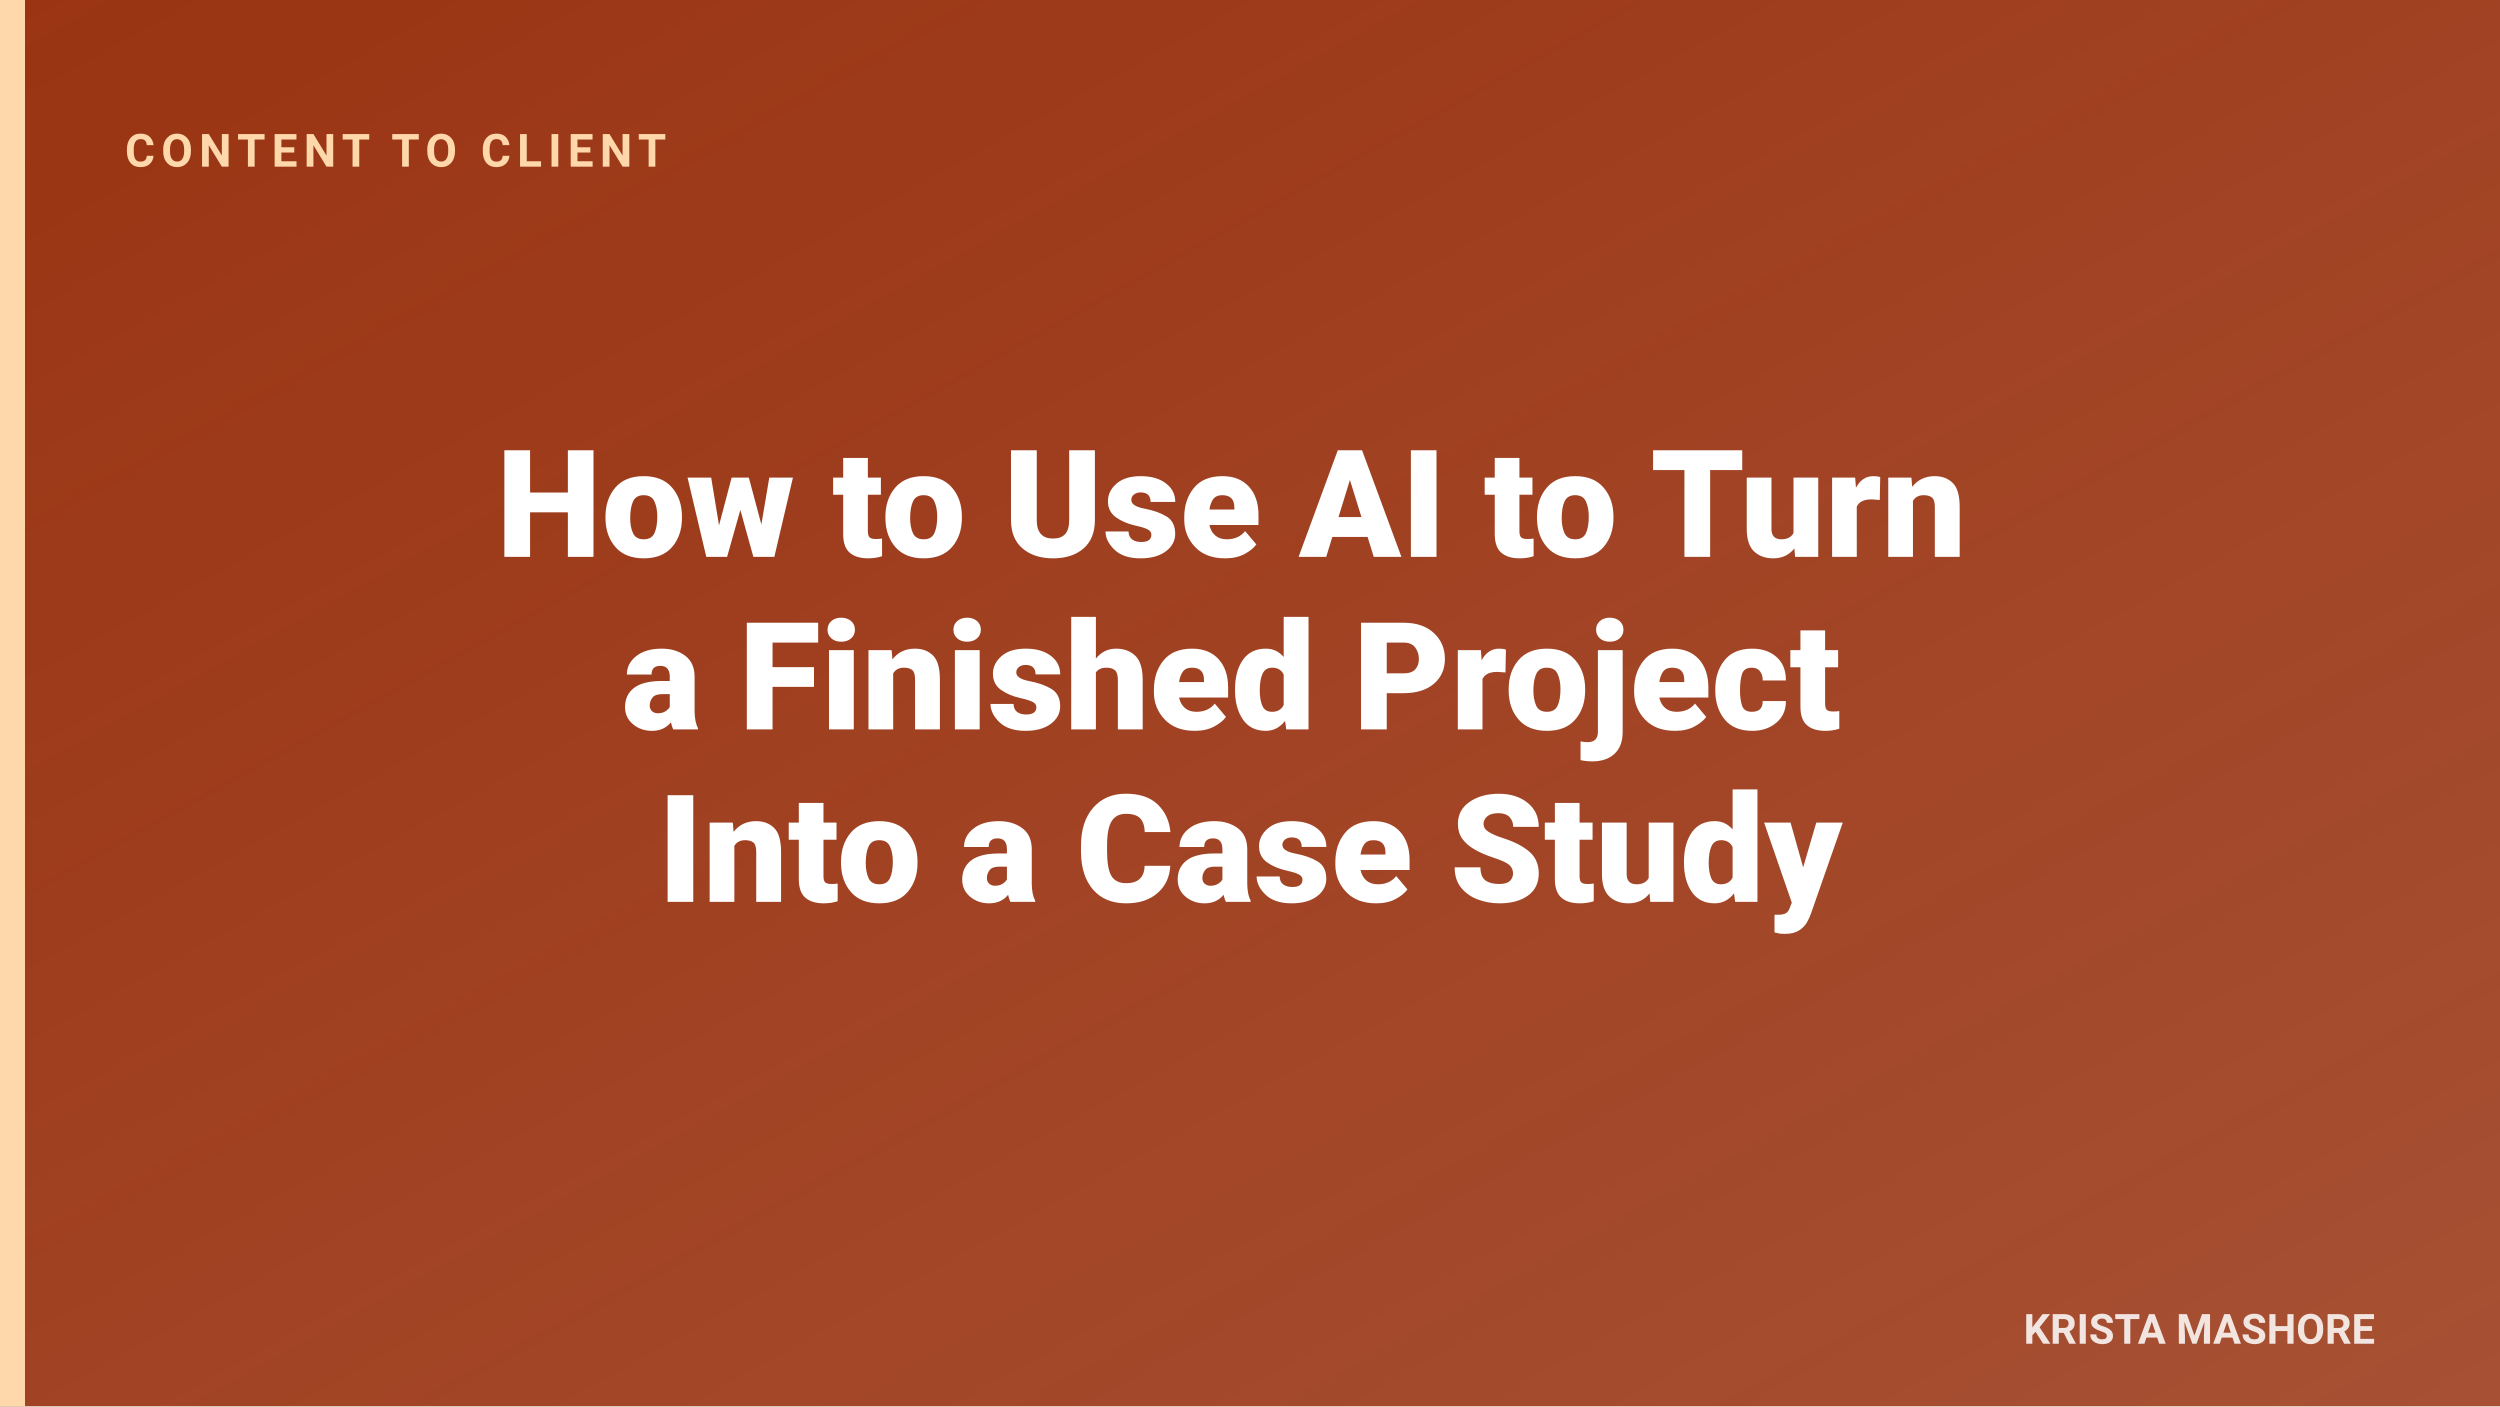
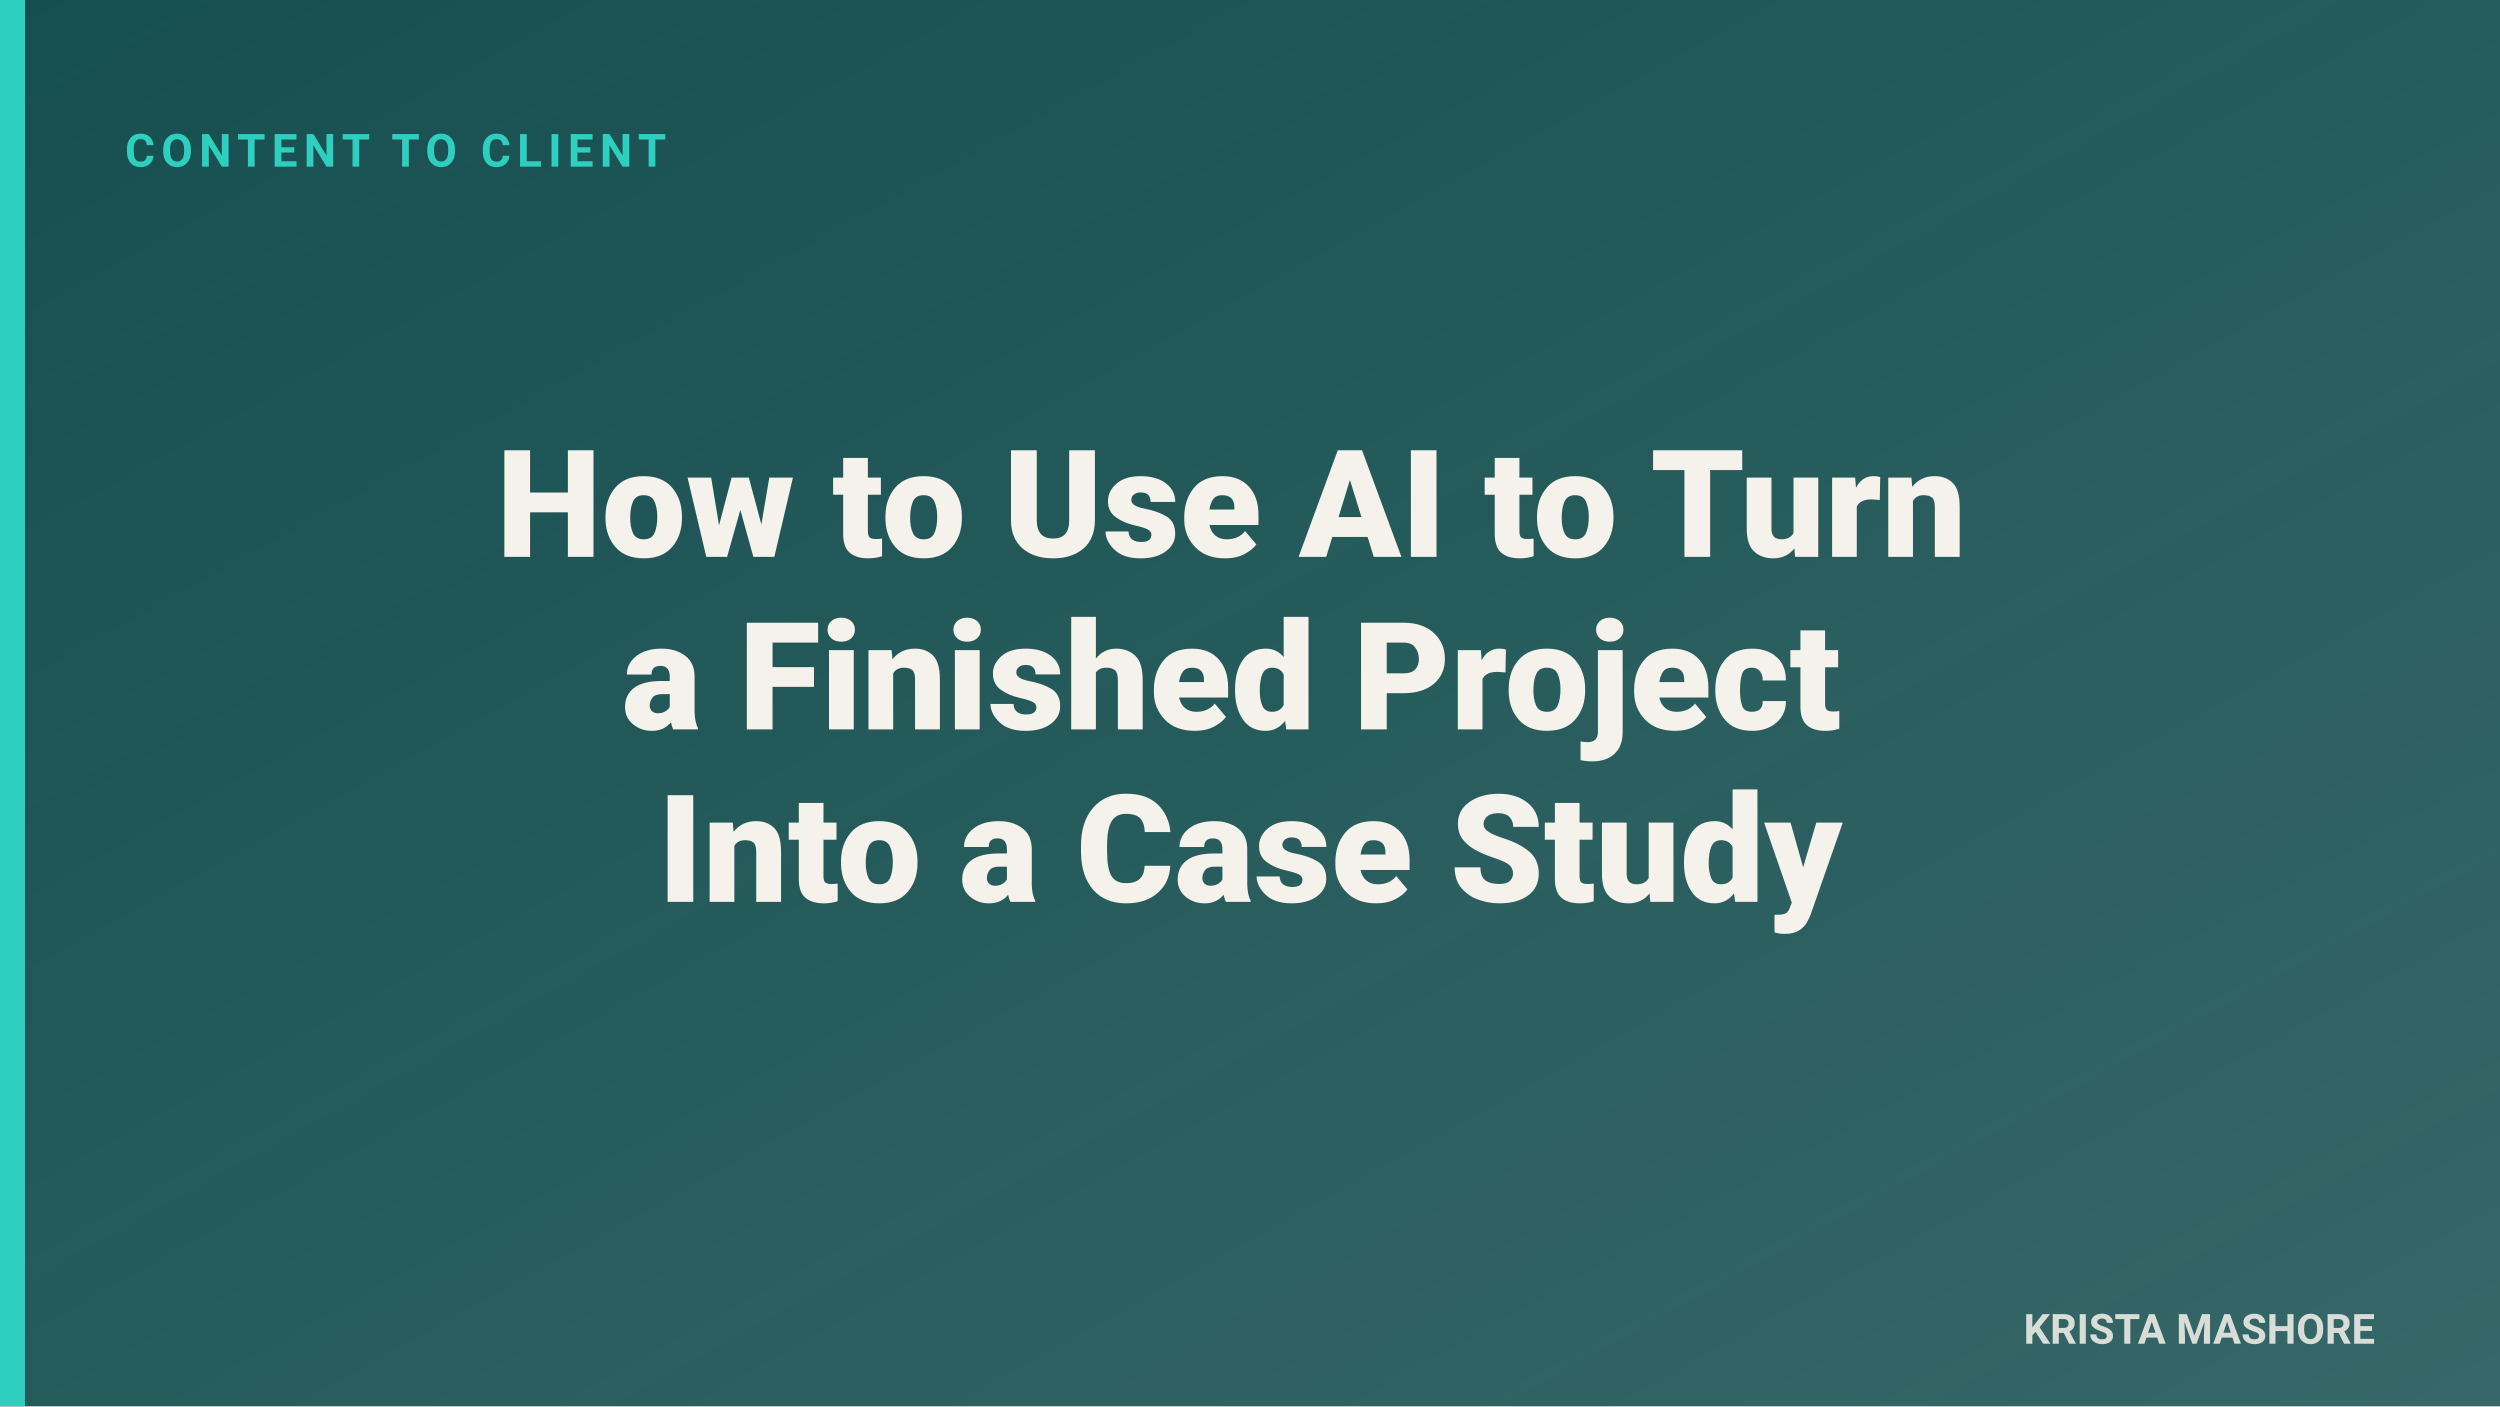
<svg xmlns="http://www.w3.org/2000/svg" width="1200" height="675" viewBox="0 0 1200 675" role="img" aria-label="How to Use AI to Turn a Finished Project Into a Case Study">
  <defs>
    <linearGradient id="bg" x1="0%" y1="0%" x2="100%" y2="100%">
-       <stop offset="0%" stop-color="#9A3412" />
-       <stop offset="100%" stop-color="#9A3412" stop-opacity="0.85" />
+       <stop offset="0%" stop-color="#164F50" />
+       <stop offset="100%" stop-color="#164F50" stop-opacity="0.85" />
    </linearGradient>
  </defs>
  <rect width="1200" height="675" fill="url(#bg)" />
-   <rect x="0" y="0" width="12" height="675" fill="#FED7AA" />
-   <text x="60" y="80" font-family="-apple-system, BlinkMacSystemFont, 'Segoe UI', Roboto, sans-serif" font-size="22" font-weight="600" fill="#FED7AA" letter-spacing="3">CONTENT TO CLIENT</text>
-   <text font-family="-apple-system, BlinkMacSystemFont, 'Segoe UI', Roboto, sans-serif" font-size="72" font-weight="800" fill="#FFFFFF" text-anchor="middle">
+   <rect x="0" y="0" width="12" height="675" fill="#2FCFC0" />
+   <text x="60" y="80" font-family="-apple-system, BlinkMacSystemFont, 'Segoe UI', Roboto, sans-serif" font-size="22" font-weight="600" fill="#2FCFC0" letter-spacing="3">CONTENT TO CLIENT</text>
+   <text font-family="-apple-system, BlinkMacSystemFont, 'Segoe UI', Roboto, sans-serif" font-size="72" font-weight="800" fill="#F5F2EB" text-anchor="middle">
    <tspan x="600" y="267.3">How to Use AI to Turn</tspan>
    <tspan x="600" y="350.1">a Finished Project</tspan>
    <tspan x="600" y="432.9">Into a Case Study</tspan>
  </text>
-   <text x="1140" y="645" font-family="-apple-system, BlinkMacSystemFont, 'Segoe UI', Roboto, sans-serif" font-size="20" font-weight="600" fill="#FFFFFF" text-anchor="end" opacity="0.85">KRISTA MASHORE</text>
+   <text x="1140" y="645" font-family="-apple-system, BlinkMacSystemFont, 'Segoe UI', Roboto, sans-serif" font-size="20" font-weight="600" fill="#F5F2EB" text-anchor="end" opacity="0.85">KRISTA MASHORE</text>
</svg>
